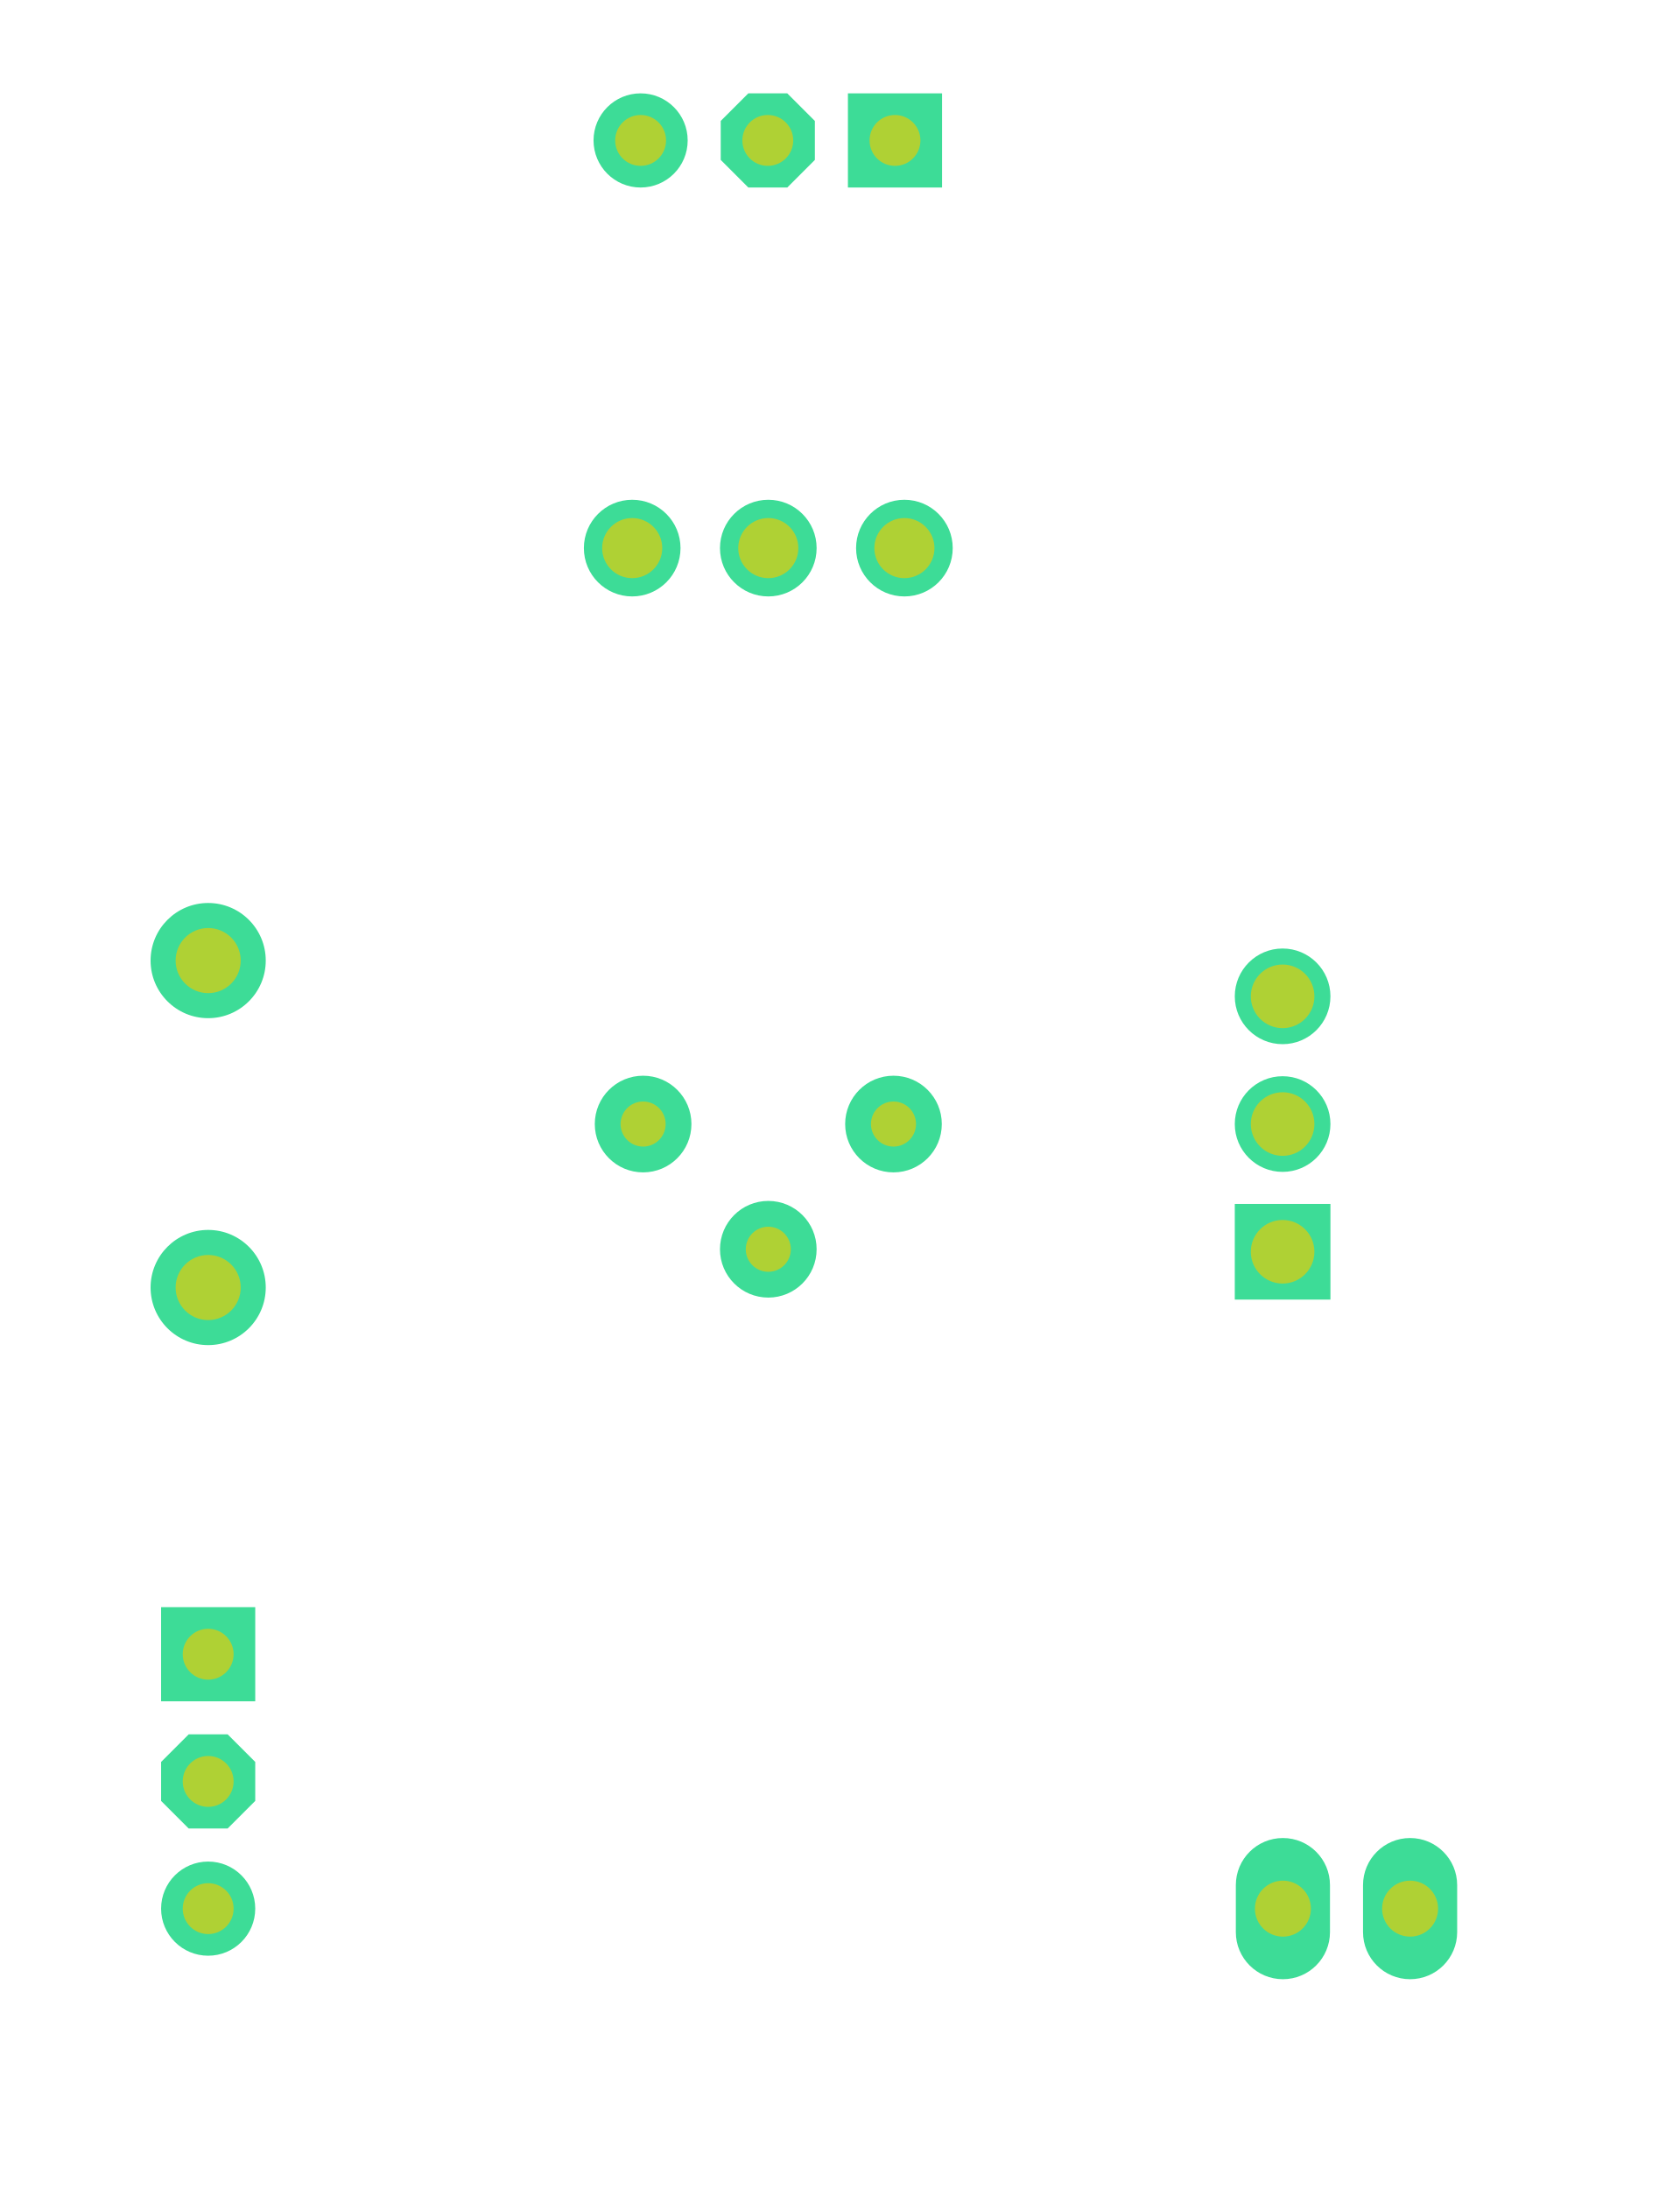
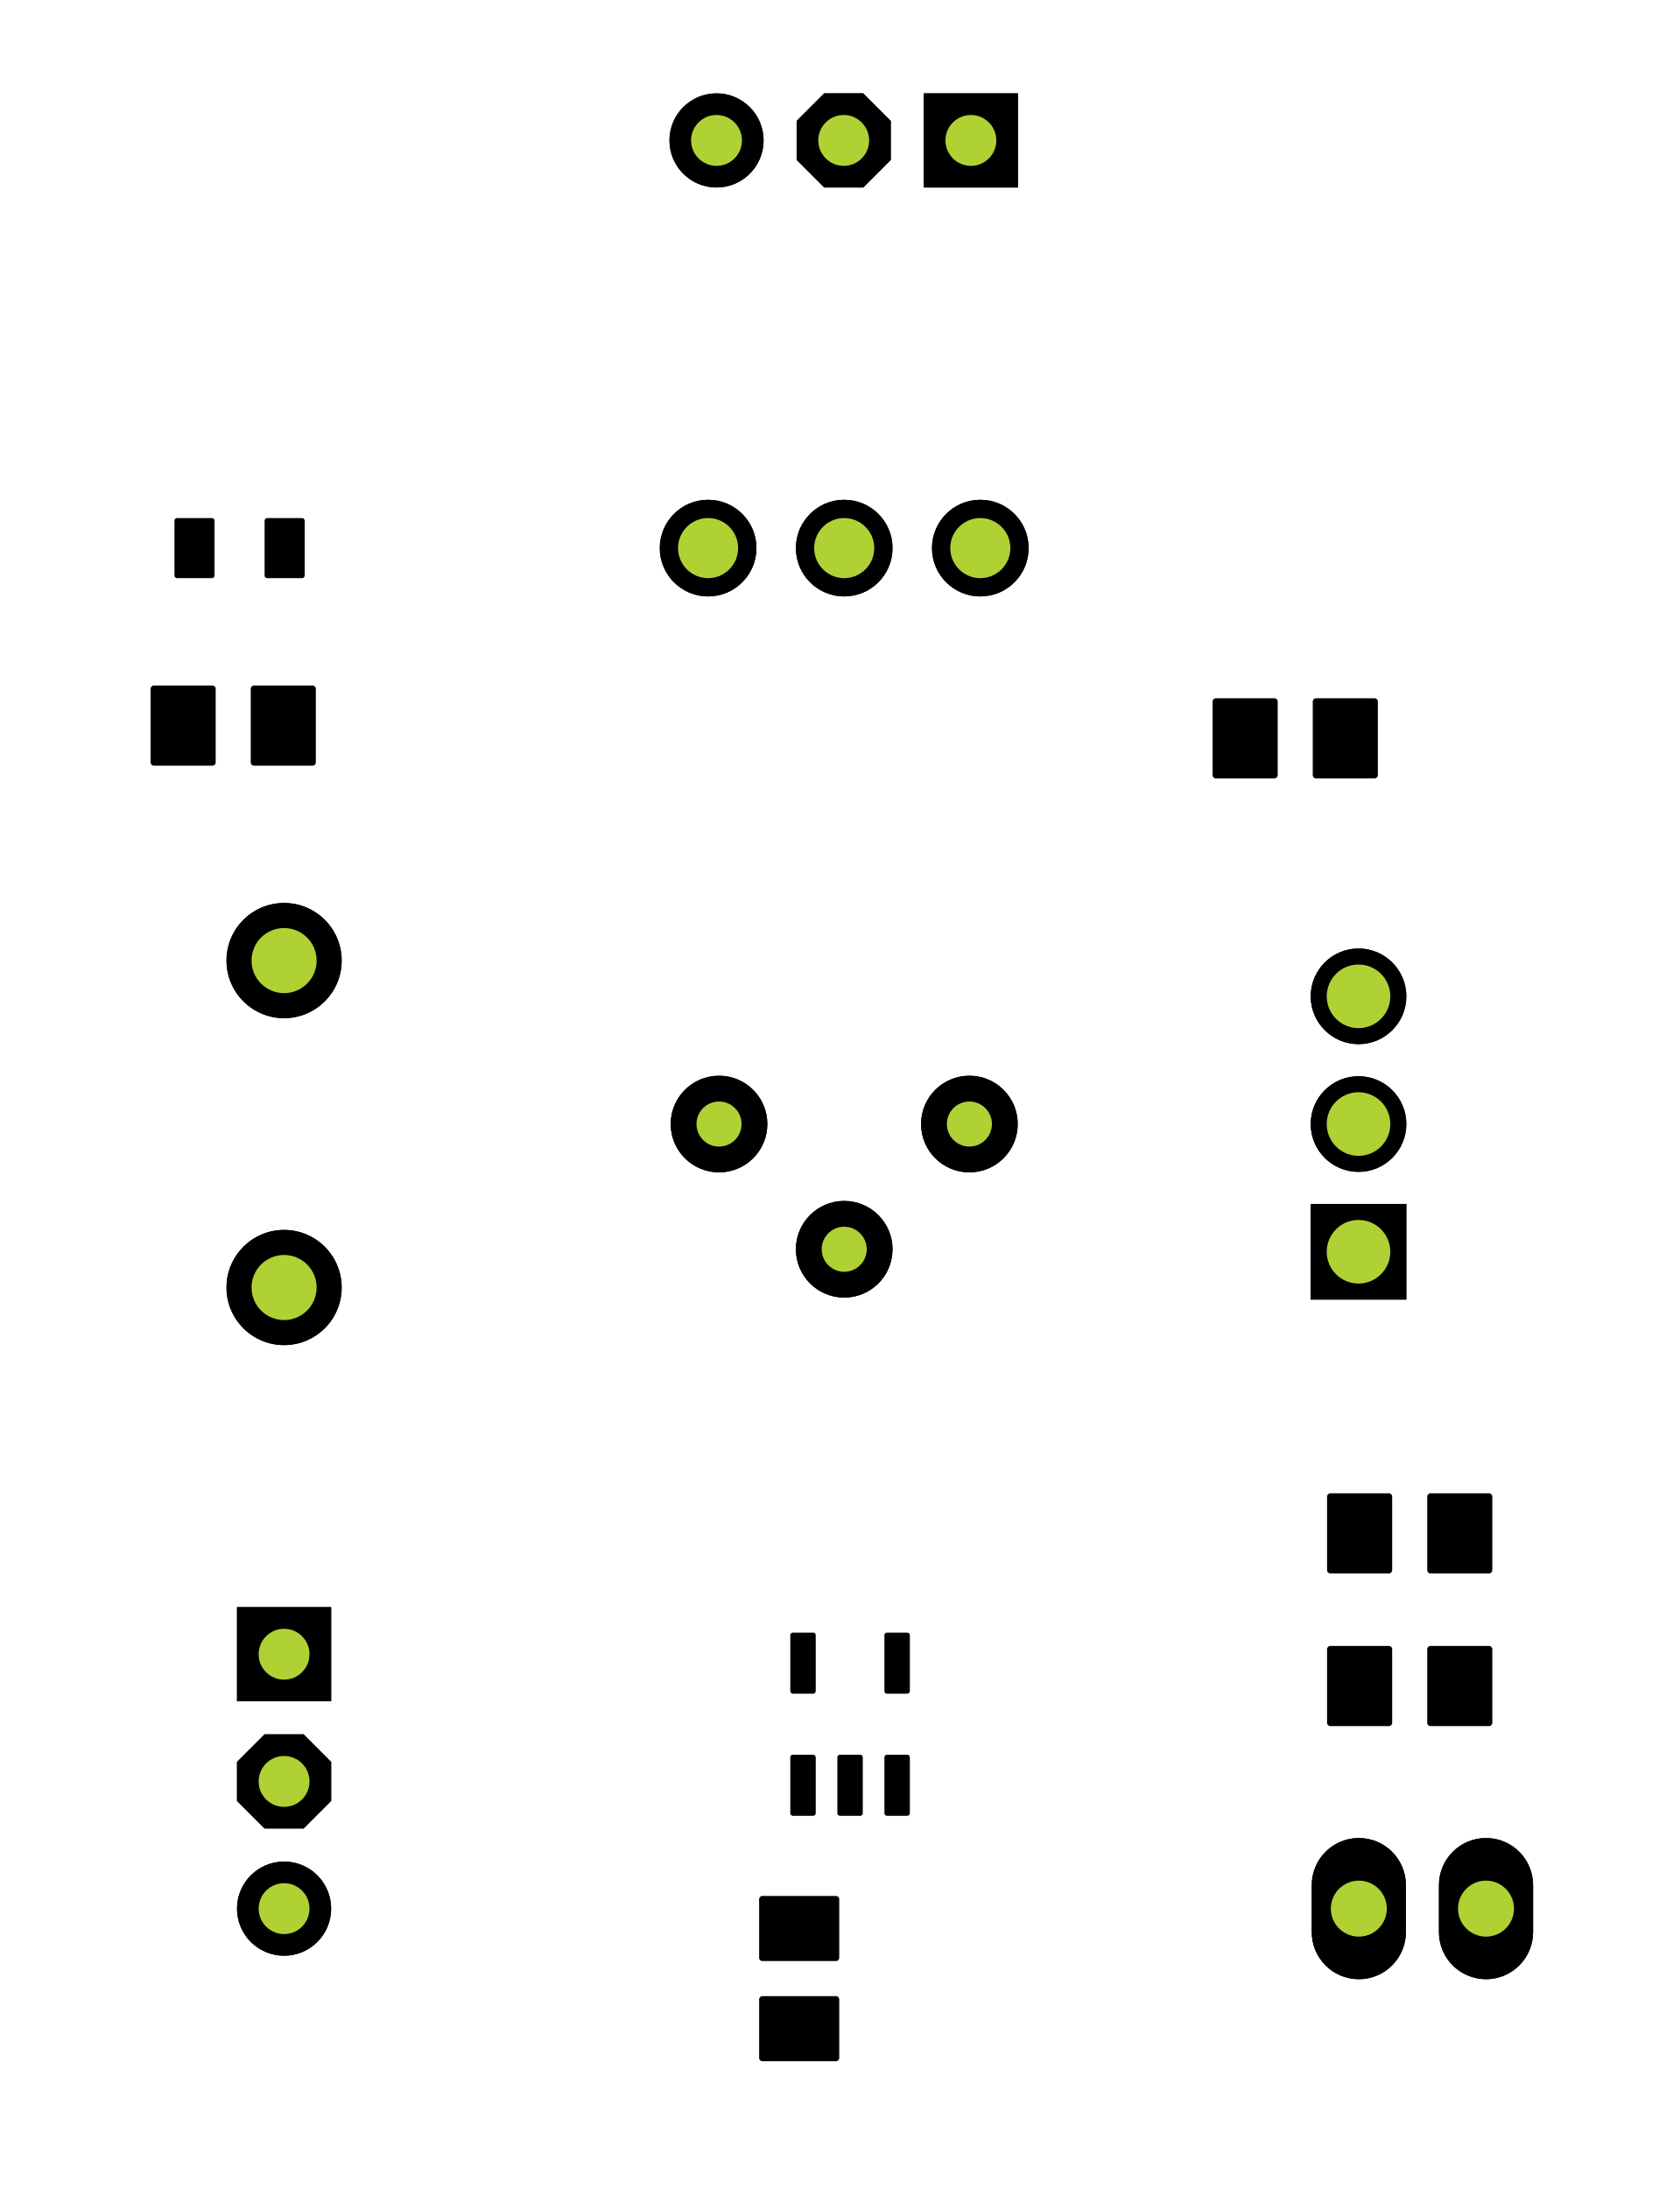
- <svg xmlns="http://www.w3.org/2000/svg" version="1.1" width="33.548mm" height="43.708mm" viewBox="-0.264 -43.444 33.548 43.708" id="svg151">
+ <svg xmlns="http://www.w3.org/2000/svg" version="1.1" width="33.548mm" height="43.708mm" viewBox="-0.264 -43.444 33.548 43.708" id="svg223">
  <defs id="defs16">
    <style type="text/css" id="style14">
- path.l17 {stroke:#3ddc97; fill:none; }
- line.l17 {stroke:#3ddc97; fill:none; }
- circle.l17 {stroke:#3ddc97; fill:none; }
- circle.j17 {fill:#3ddc97; }
- rect.l17 {fill:#3ddc97; }
- text.l17 {font-family:sans-serif; fill:#3ddc97; }
- polygon.l17 {fill:#3ddc97; }
+ path.l16 {stroke:#000000; fill:none; }
+ line.l16 {stroke:#000000; fill:none; }
+ circle.l16 {stroke:#000000; fill:none; }
+ circle.j16 {fill:#000000; }
+ rect.l16 {fill:#000000; }
+ text.l16 {font-family:sans-serif; fill:#000000; }
+ polygon.l16 {fill:#000000; }
+ path.l17 {stroke:#000000; fill:none; }
+ line.l17 {stroke:#000000; fill:none; }
+ circle.l17 {stroke:#000000; fill:none; }
+ circle.j17 {fill:#000000; }
+ rect.l17 {fill:#000000; }
+ text.l17 {font-family:sans-serif; fill:#000000; }
+ polygon.l17 {fill:#000000; }
circle.j0 {fill:#afd134; }
</style>
  </defs>
-   <g id="g224" transform="matrix(-1,0,0,1,31.5792,0)">
+   <g id="g332" transform="matrix(-1,0,0,1,33.0952,0)">
    <g id="surface0">
-       <g id="g20">
-         </g>
      <g id="g24">
-         </g>
-       <g id="g28">
-         </g>
+         <rect id="rect20" transform="rotate(-180,3.1035,-6.4135)" rx="0.065" height="1.6" width="1.3" y="-0.8" x="-0.65" class="l16" style="fill:#000000" />
+         <rect id="rect22" transform="rotate(-180,2.1035,-6.4135)" rx="0.065" height="1.6" width="1.3" y="-0.8" x="-0.65" class="l16" style="fill:#000000" />
+       </g>
      <g id="g32">
-         </g>
-       <g id="g36">
-         </g>
+         <rect id="rect28" transform="translate(6.493,-28.702)" rx="0.065" height="1.6" width="1.3" y="-0.8" x="-0.65" class="l16" style="fill:#000000" />
+         <rect id="rect30" transform="translate(8.493,-28.702)" rx="0.065" height="1.6" width="1.3" y="-0.8" x="-0.65" class="l16" style="fill:#000000" />
+       </g>
+       <g id="g40">
+         <rect id="rect36" transform="rotate(-180,3.1035,-4.8895)" rx="0.065" height="1.6" width="1.3" y="-0.8" x="-0.65" class="l16" style="fill:#000000" />
+         <rect id="rect38" transform="rotate(-180,2.1035,-4.8895)" rx="0.065" height="1.6" width="1.3" y="-0.8" x="-0.65" class="l16" style="fill:#000000" />
+       </g>
      <g id="g48">
-         <rect id="rect40" transform="rotate(90,5.7785,0.4445)" rx="0.94" height="1.88" width="2.819" y="-0.94" x="-1.41" class="l17" style="fill:#3ddc97" />
-         <circle id="circle42" r="0.559" cy="-5.334" cx="6.223" class="j0" style="fill:#afd134" />
-         <rect id="rect44" transform="rotate(90,4.5085,-0.8255)" rx="0.94" height="1.88" width="2.819" y="-0.94" x="-1.41" class="l17" style="fill:#3ddc97" />
-         <circle id="circle46" r="0.559" cy="-5.334" cx="3.683" class="j0" style="fill:#afd134" />
+         <rect id="rect44" transform="rotate(90,11.168,6.231)" rx="0.065" height="1.6" width="1.3" y="-0.8" x="-0.65" class="l16" style="fill:#000000" />
+         <rect id="rect46" transform="rotate(90,10.168,7.231)" rx="0.065" height="1.6" width="1.3" y="-0.8" x="-0.65" class="l16" style="fill:#000000" />
      </g>
-       <g id="g52">
-         </g>
-       <g id="g68">
-         <circle id="circle56" r="0.965" cy="-32.5" cx="19.218" class="j17" style="fill:#3ddc97" />
-         <circle id="circle58" r="0.6" cy="-32.5" cx="19.218" class="j0" style="fill:#afd134" />
-         <circle id="circle60" r="0.965" cy="-32.5" cx="16.5" class="j17" style="fill:#3ddc97" />
-         <circle id="circle62" r="0.6" cy="-32.5" cx="16.5" class="j0" style="fill:#afd134" />
-         <circle id="circle64" r="0.965" cy="-32.5" cx="13.782" class="j17" style="fill:#3ddc97" />
-         <circle id="circle66" r="0.6" cy="-32.5" cx="13.782" class="j0" style="fill:#afd134" />
+       <g id="g56">
+         <rect id="rect52" transform="translate(27.702,-28.956)" rx="0.065" height="1.6" width="1.3" y="-0.8" x="-0.65" class="l16" style="fill:#000000" />
+         <rect id="rect54" transform="translate(29.702,-28.956)" rx="0.065" height="1.6" width="1.3" y="-0.8" x="-0.65" class="l16" style="fill:#000000" />
      </g>
-       <g id="g84">
-         <rect id="rect72" transform="rotate(-90,-13.335,-27.305)" height="1.88" width="1.88" y="-0.94" x="-0.94" class="l17" style="fill:#3ddc97" />
-         <circle id="circle74" r="0.508" cy="-40.64" cx="13.97" class="j0" style="fill:#afd134" />
-         <polygon id="polygon76" transform="rotate(-90,-12.065,-28.575)" points="0.389,0.94 -0.389,0.94 -0.94,0.389 -0.94,-0.389 -0.389,-0.94 0.389,-0.94 0.94,-0.389 0.94,0.389 " class="l17" style="fill:#3ddc97" />
-         <circle id="circle78" r="0.508" cy="-40.64" cx="16.51" class="j0" style="fill:#afd134" />
-         <circle id="circle80" r="0.94" cy="-40.64" cx="19.05" class="j17" style="fill:#3ddc97" />
-         <circle id="circle82" r="0.508" cy="-40.64" cx="19.05" class="j0" style="fill:#afd134" />
+       <g id="g72">
+         <rect id="rect60" transform="rotate(90,5.7785,0.4445)" rx="0.94" height="1.88" width="2.819" y="-0.94" x="-1.41" class="l16" style="fill:#000000" />
+         <rect id="rect62" transform="rotate(90,5.7785,0.4445)" rx="0.94" height="1.88" width="2.819" y="-0.94" x="-1.41" class="l17" style="fill:#000000" />
+         <circle id="circle64" r="0.559" cy="-5.334" cx="6.223" class="j0" style="fill:#afd134" />
+         <rect id="rect66" transform="rotate(90,4.5085,-0.8255)" rx="0.94" height="1.88" width="2.819" y="-0.94" x="-1.41" class="l16" style="fill:#000000" />
+         <rect id="rect68" transform="rotate(90,4.5085,-0.8255)" rx="0.94" height="1.88" width="2.819" y="-0.94" x="-1.41" class="l17" style="fill:#000000" />
+         <circle id="circle70" r="0.559" cy="-5.334" cx="3.683" class="j0" style="fill:#afd134" />
      </g>
-       <g id="g100">
-         <circle id="circle88" r="0.965" cy="-21" cx="19" class="j17" style="fill:#3ddc97" />
-         <circle id="circle90" r="0.45" cy="-21" cx="19" class="j0" style="fill:#afd134" />
-         <circle id="circle92" r="0.965" cy="-18.5" cx="16.5" class="j17" style="fill:#3ddc97" />
-         <circle id="circle94" r="0.45" cy="-18.5" cx="16.5" class="j0" style="fill:#afd134" />
-         <circle id="circle96" r="0.965" cy="-21" cx="14" class="j17" style="fill:#3ddc97" />
-         <circle id="circle98" r="0.45" cy="-21" cx="14" class="j0" style="fill:#afd134" />
+       <g id="g80">
+         <rect id="rect76" transform="translate(27.675,-32.5)" rx="0.052" height="1.2" width="0.8" y="-0.6" x="-0.4" class="l16" style="fill:#000000" />
+         <rect id="rect78" transform="translate(29.475,-32.5)" rx="0.052" height="1.2" width="0.8" y="-0.6" x="-0.4" class="l16" style="fill:#000000" />
      </g>
-       <g id="g116">
-         <rect id="rect104" transform="translate(27.686,-10.414)" height="1.88" width="1.88" y="-0.94" x="-0.94" class="l17" style="fill:#3ddc97" />
-         <circle id="circle106" r="0.508" cy="-10.414" cx="27.686" class="j0" style="fill:#afd134" />
-         <polygon id="polygon108" transform="translate(27.686,-7.874)" points="0.389,0.94 -0.389,0.94 -0.94,0.389 -0.94,-0.389 -0.389,-0.94 0.389,-0.94 0.94,-0.389 0.94,0.389 " class="l17" style="fill:#3ddc97" />
-         <circle id="circle110" r="0.508" cy="-7.874" cx="27.686" class="j0" style="fill:#afd134" />
-         <circle id="circle112" r="0.94" cy="-5.334" cx="27.686" class="j17" style="fill:#3ddc97" />
-         <circle id="circle114" r="0.508" cy="-5.334" cx="27.686" class="j0" style="fill:#afd134" />
+       <g id="g102">
+         <circle id="circle84" r="0.965" cy="-32.5" cx="19.218" class="j16" style="fill:#000000" />
+         <circle id="circle86" r="0.965" cy="-32.5" cx="19.218" class="j17" style="fill:#000000" />
+         <circle id="circle88" r="0.6" cy="-32.5" cx="19.218" class="j0" style="fill:#afd134" />
+         <circle id="circle90" r="0.965" cy="-32.5" cx="16.5" class="j16" style="fill:#000000" />
+         <circle id="circle92" r="0.965" cy="-32.5" cx="16.5" class="j17" style="fill:#000000" />
+         <circle id="circle94" r="0.6" cy="-32.5" cx="16.5" class="j0" style="fill:#afd134" />
+         <circle id="circle96" r="0.965" cy="-32.5" cx="13.782" class="j16" style="fill:#000000" />
+         <circle id="circle98" r="0.965" cy="-32.5" cx="13.782" class="j17" style="fill:#000000" />
+         <circle id="circle100" r="0.6" cy="-32.5" cx="13.782" class="j0" style="fill:#afd134" />
      </g>
-       <g id="g128">
-         <circle id="circle120" r="1.15" cy="-24.264" cx="27.686" class="j17" style="fill:#3ddc97" />
-         <circle id="circle122" r="0.65" cy="-24.264" cx="27.686" class="j0" style="fill:#afd134" />
-         <circle id="circle124" r="1.15" cy="-17.736" cx="27.686" class="j17" style="fill:#3ddc97" />
-         <circle id="circle126" r="0.65" cy="-17.736" cx="27.686" class="j0" style="fill:#afd134" />
+       <g id="g124">
+         <rect id="rect106" transform="rotate(-90,-13.335,-27.305)" height="1.88" width="1.88" y="-0.94" x="-0.94" class="l16" style="fill:#000000" />
+         <rect id="rect108" transform="rotate(-90,-13.335,-27.305)" height="1.88" width="1.88" y="-0.94" x="-0.94" class="l17" style="fill:#000000" />
+         <circle id="circle110" r="0.508" cy="-40.64" cx="13.97" class="j0" style="fill:#afd134" />
+         <polygon id="polygon112" transform="rotate(-90,-12.065,-28.575)" points="0.389,0.94 -0.389,0.94 -0.94,0.389 -0.94,-0.389 -0.389,-0.94 0.389,-0.94 0.94,-0.389 0.94,0.389 " class="l16" style="fill:#000000" />
+         <polygon id="polygon114" transform="rotate(-90,-12.065,-28.575)" points="0.389,0.94 -0.389,0.94 -0.94,0.389 -0.94,-0.389 -0.389,-0.94 0.389,-0.94 0.94,-0.389 0.94,0.389 " class="l17" style="fill:#000000" />
+         <circle id="circle116" r="0.508" cy="-40.64" cx="16.51" class="j0" style="fill:#afd134" />
+         <circle id="circle118" r="0.94" cy="-40.64" cx="19.05" class="j16" style="fill:#000000" />
+         <circle id="circle120" r="0.94" cy="-40.64" cx="19.05" class="j17" style="fill:#000000" />
+         <circle id="circle122" r="0.508" cy="-40.64" cx="19.05" class="j0" style="fill:#afd134" />
      </g>
-       <g id="g144">
-         <rect id="rect132" transform="rotate(-90,-6.1105,-12.3395)" height="1.91" width="1.91" y="-0.955" x="-0.955" class="l17" style="fill:#3ddc97" />
-         <circle id="circle134" r="0.635" cy="-18.45" cx="6.229" class="j0" style="fill:#afd134" />
-         <circle id="circle136" r="0.955" cy="-21" cx="6.229" class="j17" style="fill:#3ddc97" />
-         <circle id="circle138" r="0.635" cy="-21" cx="6.229" class="j0" style="fill:#afd134" />
-         <circle id="circle140" r="0.955" cy="-23.55" cx="6.229" class="j17" style="fill:#3ddc97" />
-         <circle id="circle142" r="0.635" cy="-23.55" cx="6.229" class="j0" style="fill:#afd134" />
+       <g id="g146">
+         <circle id="circle128" r="0.965" cy="-21" cx="19" class="j16" style="fill:#000000" />
+         <circle id="circle130" r="0.965" cy="-21" cx="19" class="j17" style="fill:#000000" />
+         <circle id="circle132" r="0.45" cy="-21" cx="19" class="j0" style="fill:#afd134" />
+         <circle id="circle134" r="0.965" cy="-18.5" cx="16.5" class="j16" style="fill:#000000" />
+         <circle id="circle136" r="0.965" cy="-18.5" cx="16.5" class="j17" style="fill:#000000" />
+         <circle id="circle138" r="0.45" cy="-18.5" cx="16.5" class="j0" style="fill:#afd134" />
+         <circle id="circle140" r="0.965" cy="-21" cx="14" class="j16" style="fill:#000000" />
+         <circle id="circle142" r="0.965" cy="-21" cx="14" class="j17" style="fill:#000000" />
+         <circle id="circle144" r="0.45" cy="-21" cx="14" class="j0" style="fill:#afd134" />
      </g>
-       <g id="g148">
-         </g>
+       <g id="g168">
+         <rect id="rect150" transform="translate(27.686,-10.414)" height="1.88" width="1.88" y="-0.94" x="-0.94" class="l16" style="fill:#000000" />
+         <rect id="rect152" transform="translate(27.686,-10.414)" height="1.88" width="1.88" y="-0.94" x="-0.94" class="l17" style="fill:#000000" />
+         <circle id="circle154" r="0.508" cy="-10.414" cx="27.686" class="j0" style="fill:#afd134" />
+         <polygon id="polygon156" transform="translate(27.686,-7.874)" points="0.389,0.94 -0.389,0.94 -0.94,0.389 -0.94,-0.389 -0.389,-0.94 0.389,-0.94 0.94,-0.389 0.94,0.389 " class="l16" style="fill:#000000" />
+         <polygon id="polygon158" transform="translate(27.686,-7.874)" points="0.389,0.94 -0.389,0.94 -0.94,0.389 -0.94,-0.389 -0.389,-0.94 0.389,-0.94 0.94,-0.389 0.94,0.389 " class="l17" style="fill:#000000" />
+         <circle id="circle160" r="0.508" cy="-7.874" cx="27.686" class="j0" style="fill:#afd134" />
+         <circle id="circle162" r="0.94" cy="-5.334" cx="27.686" class="j16" style="fill:#000000" />
+         <circle id="circle164" r="0.94" cy="-5.334" cx="27.686" class="j17" style="fill:#000000" />
+         <circle id="circle166" r="0.508" cy="-5.334" cx="27.686" class="j0" style="fill:#afd134" />
+       </g>
+       <g id="g184">
+         <circle id="circle172" r="1.15" cy="-24.264" cx="27.686" class="j16" style="fill:#000000" />
+         <circle id="circle174" r="1.15" cy="-24.264" cx="27.686" class="j17" style="fill:#000000" />
+         <circle id="circle176" r="0.65" cy="-24.264" cx="27.686" class="j0" style="fill:#afd134" />
+         <circle id="circle178" r="1.15" cy="-17.736" cx="27.686" class="j16" style="fill:#000000" />
+         <circle id="circle180" r="1.15" cy="-17.736" cx="27.686" class="j17" style="fill:#000000" />
+         <circle id="circle182" r="0.65" cy="-17.736" cx="27.686" class="j0" style="fill:#afd134" />
+       </g>
+       <g id="g206">
+         <rect id="rect188" transform="rotate(-90,-6.1105,-12.3395)" height="1.91" width="1.91" y="-0.955" x="-0.955" class="l16" style="fill:#000000" />
+         <rect id="rect190" transform="rotate(-90,-6.1105,-12.3395)" height="1.91" width="1.91" y="-0.955" x="-0.955" class="l17" style="fill:#000000" />
+         <circle id="circle192" r="0.635" cy="-18.45" cx="6.229" class="j0" style="fill:#afd134" />
+         <circle id="circle194" r="0.955" cy="-21" cx="6.229" class="j16" style="fill:#000000" />
+         <circle id="circle196" r="0.955" cy="-21" cx="6.229" class="j17" style="fill:#000000" />
+         <circle id="circle198" r="0.635" cy="-21" cx="6.229" class="j0" style="fill:#afd134" />
+         <circle id="circle200" r="0.955" cy="-23.55" cx="6.229" class="j16" style="fill:#000000" />
+         <circle id="circle202" r="0.955" cy="-23.55" cx="6.229" class="j17" style="fill:#000000" />
+         <circle id="circle204" r="0.635" cy="-23.55" cx="6.229" class="j0" style="fill:#afd134" />
+       </g>
+       <g id="g220">
+         <rect id="rect210" transform="rotate(-90,4.7625,-12.5603)" rx="0.051" height="0.508" width="1.219" y="-0.254" x="-0.61" class="l16" style="fill:#000000" />
+         <rect id="rect212" transform="rotate(-90,4.2926,-12.0904)" rx="0.051" height="0.508" width="1.219" y="-0.254" x="-0.61" class="l16" style="fill:#000000" />
+         <rect id="rect214" transform="rotate(-90,3.8227,-11.6205)" rx="0.051" height="0.508" width="1.219" y="-0.254" x="-0.61" class="l16" style="fill:#000000" />
+         <rect id="rect216" transform="rotate(-90,2.6035,-12.8397)" rx="0.051" height="0.508" width="1.219" y="-0.254" x="-0.61" class="l16" style="fill:#000000" />
+         <rect id="rect218" transform="rotate(-90,3.5433,-13.7795)" rx="0.051" height="0.508" width="1.219" y="-0.254" x="-0.61" class="l16" style="fill:#000000" />
+       </g>
    </g>
  </g>
</svg>
